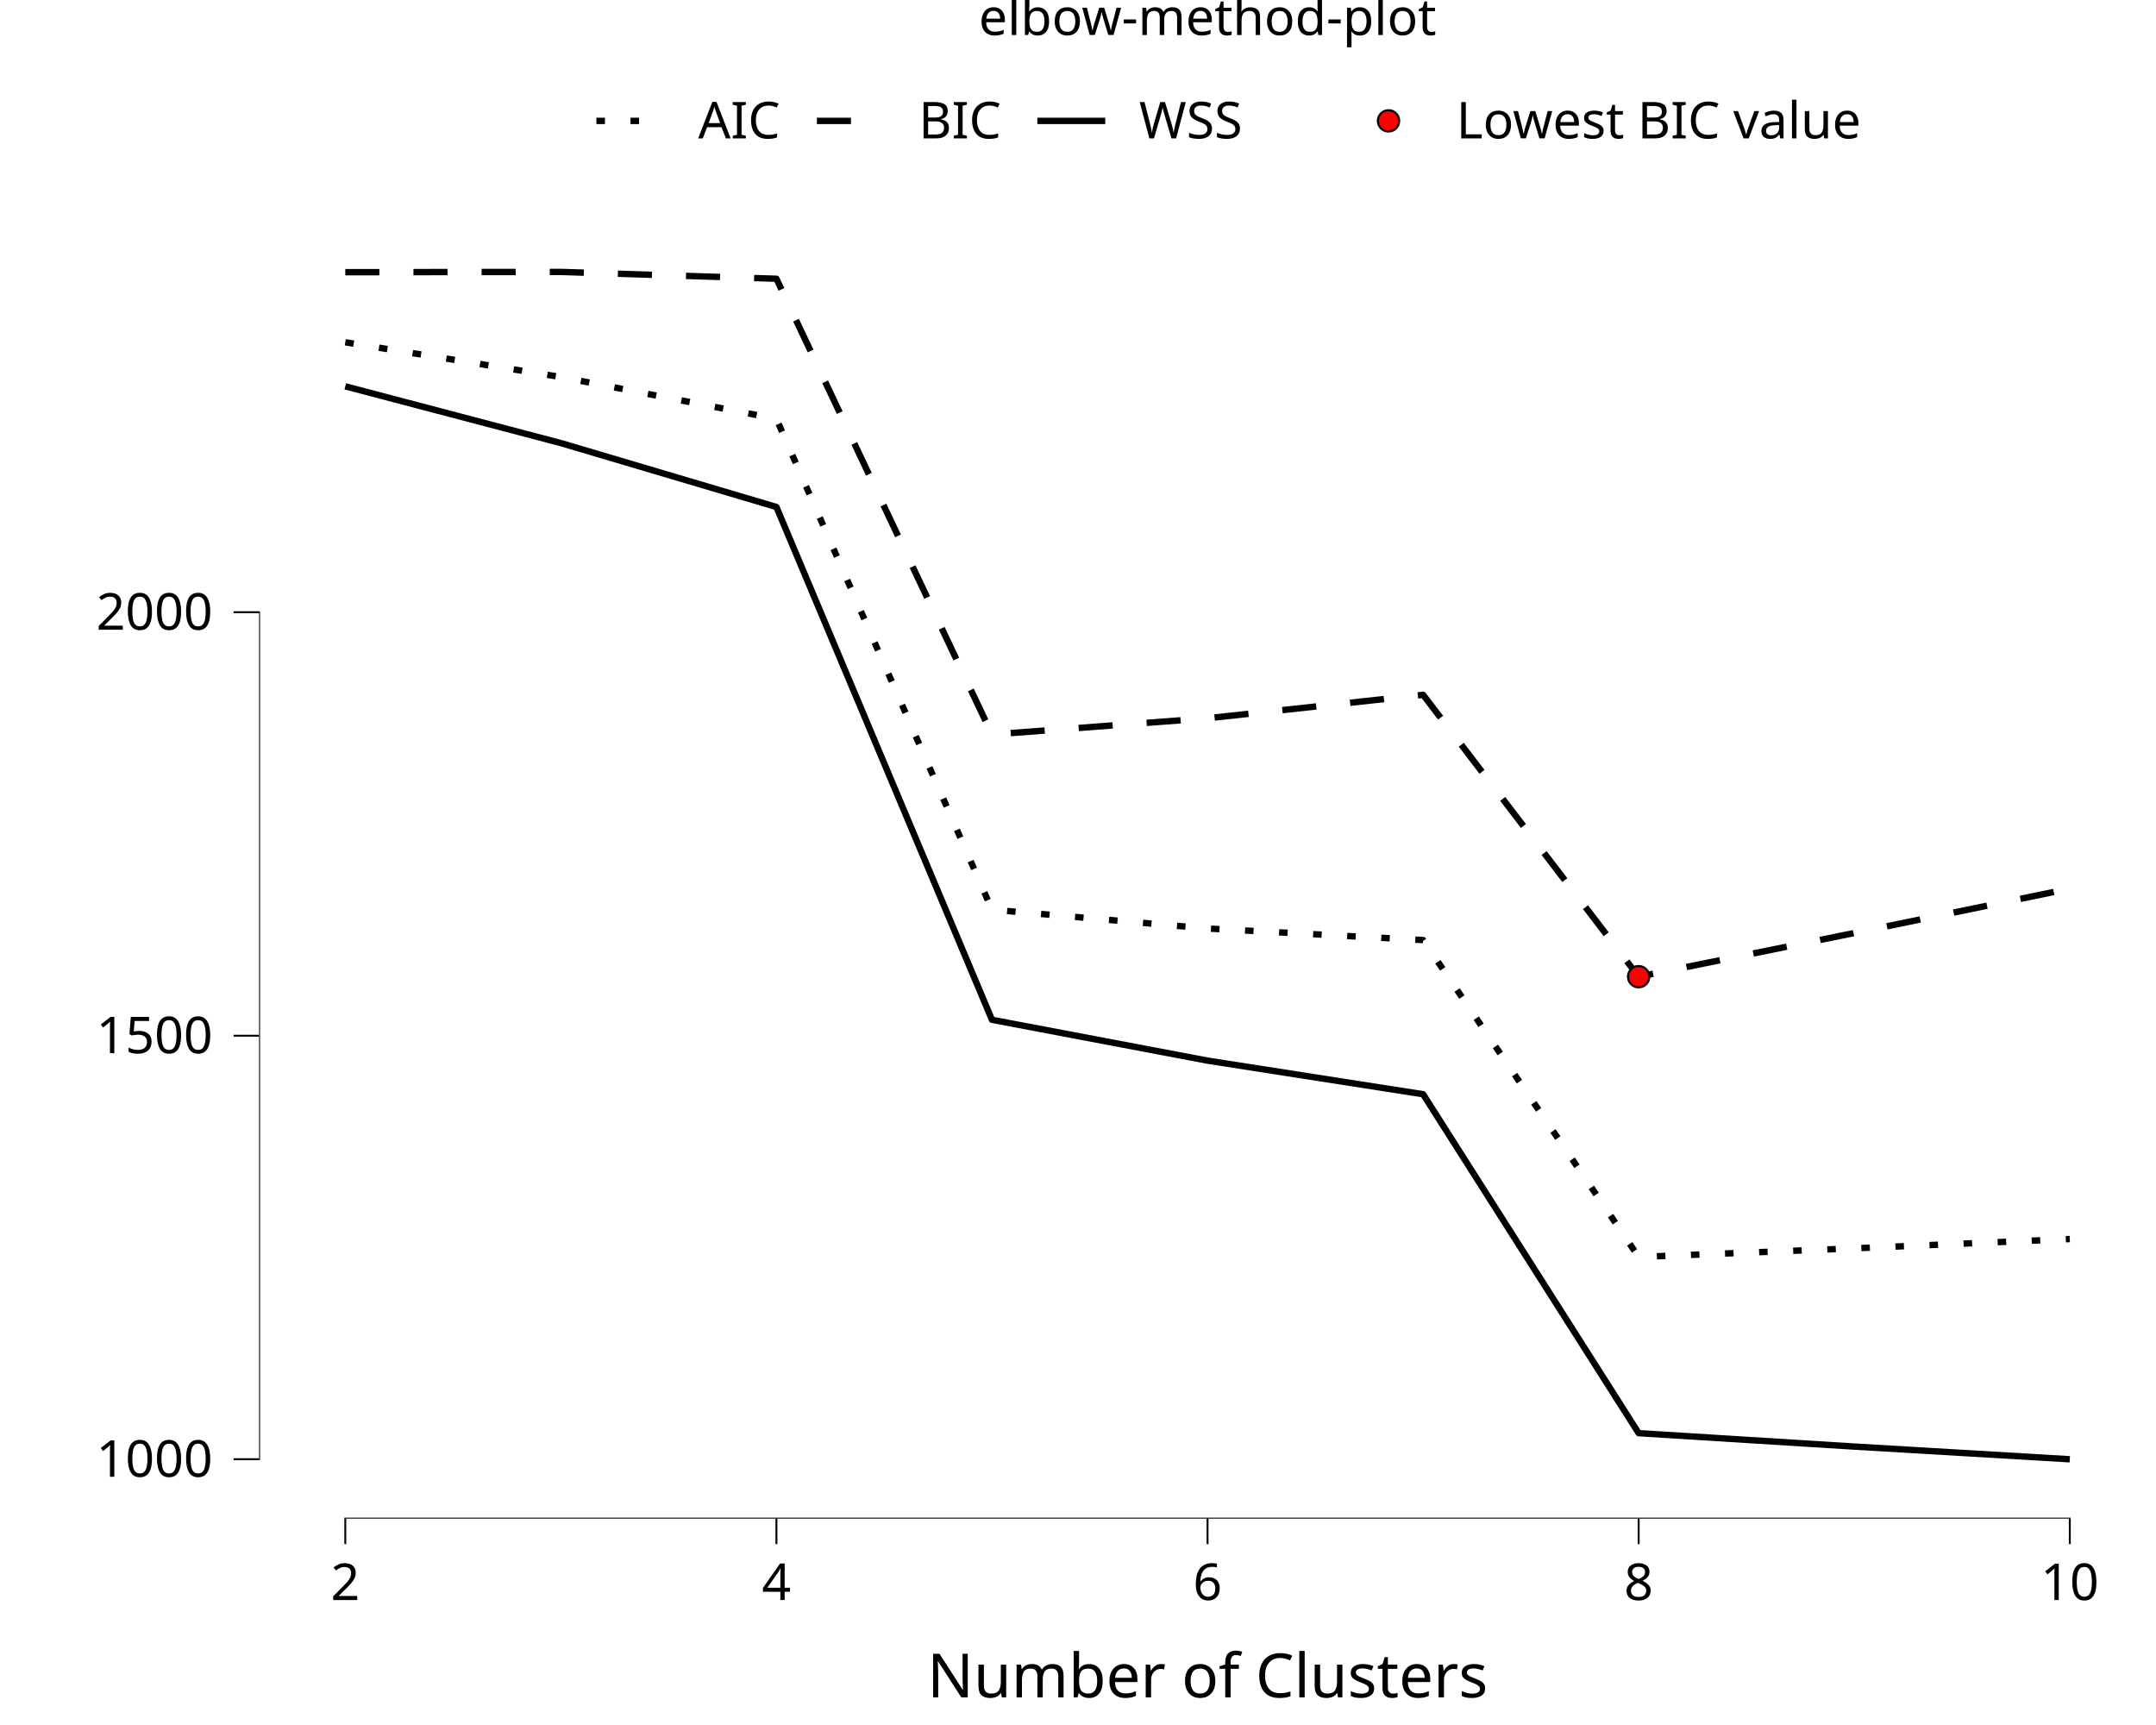
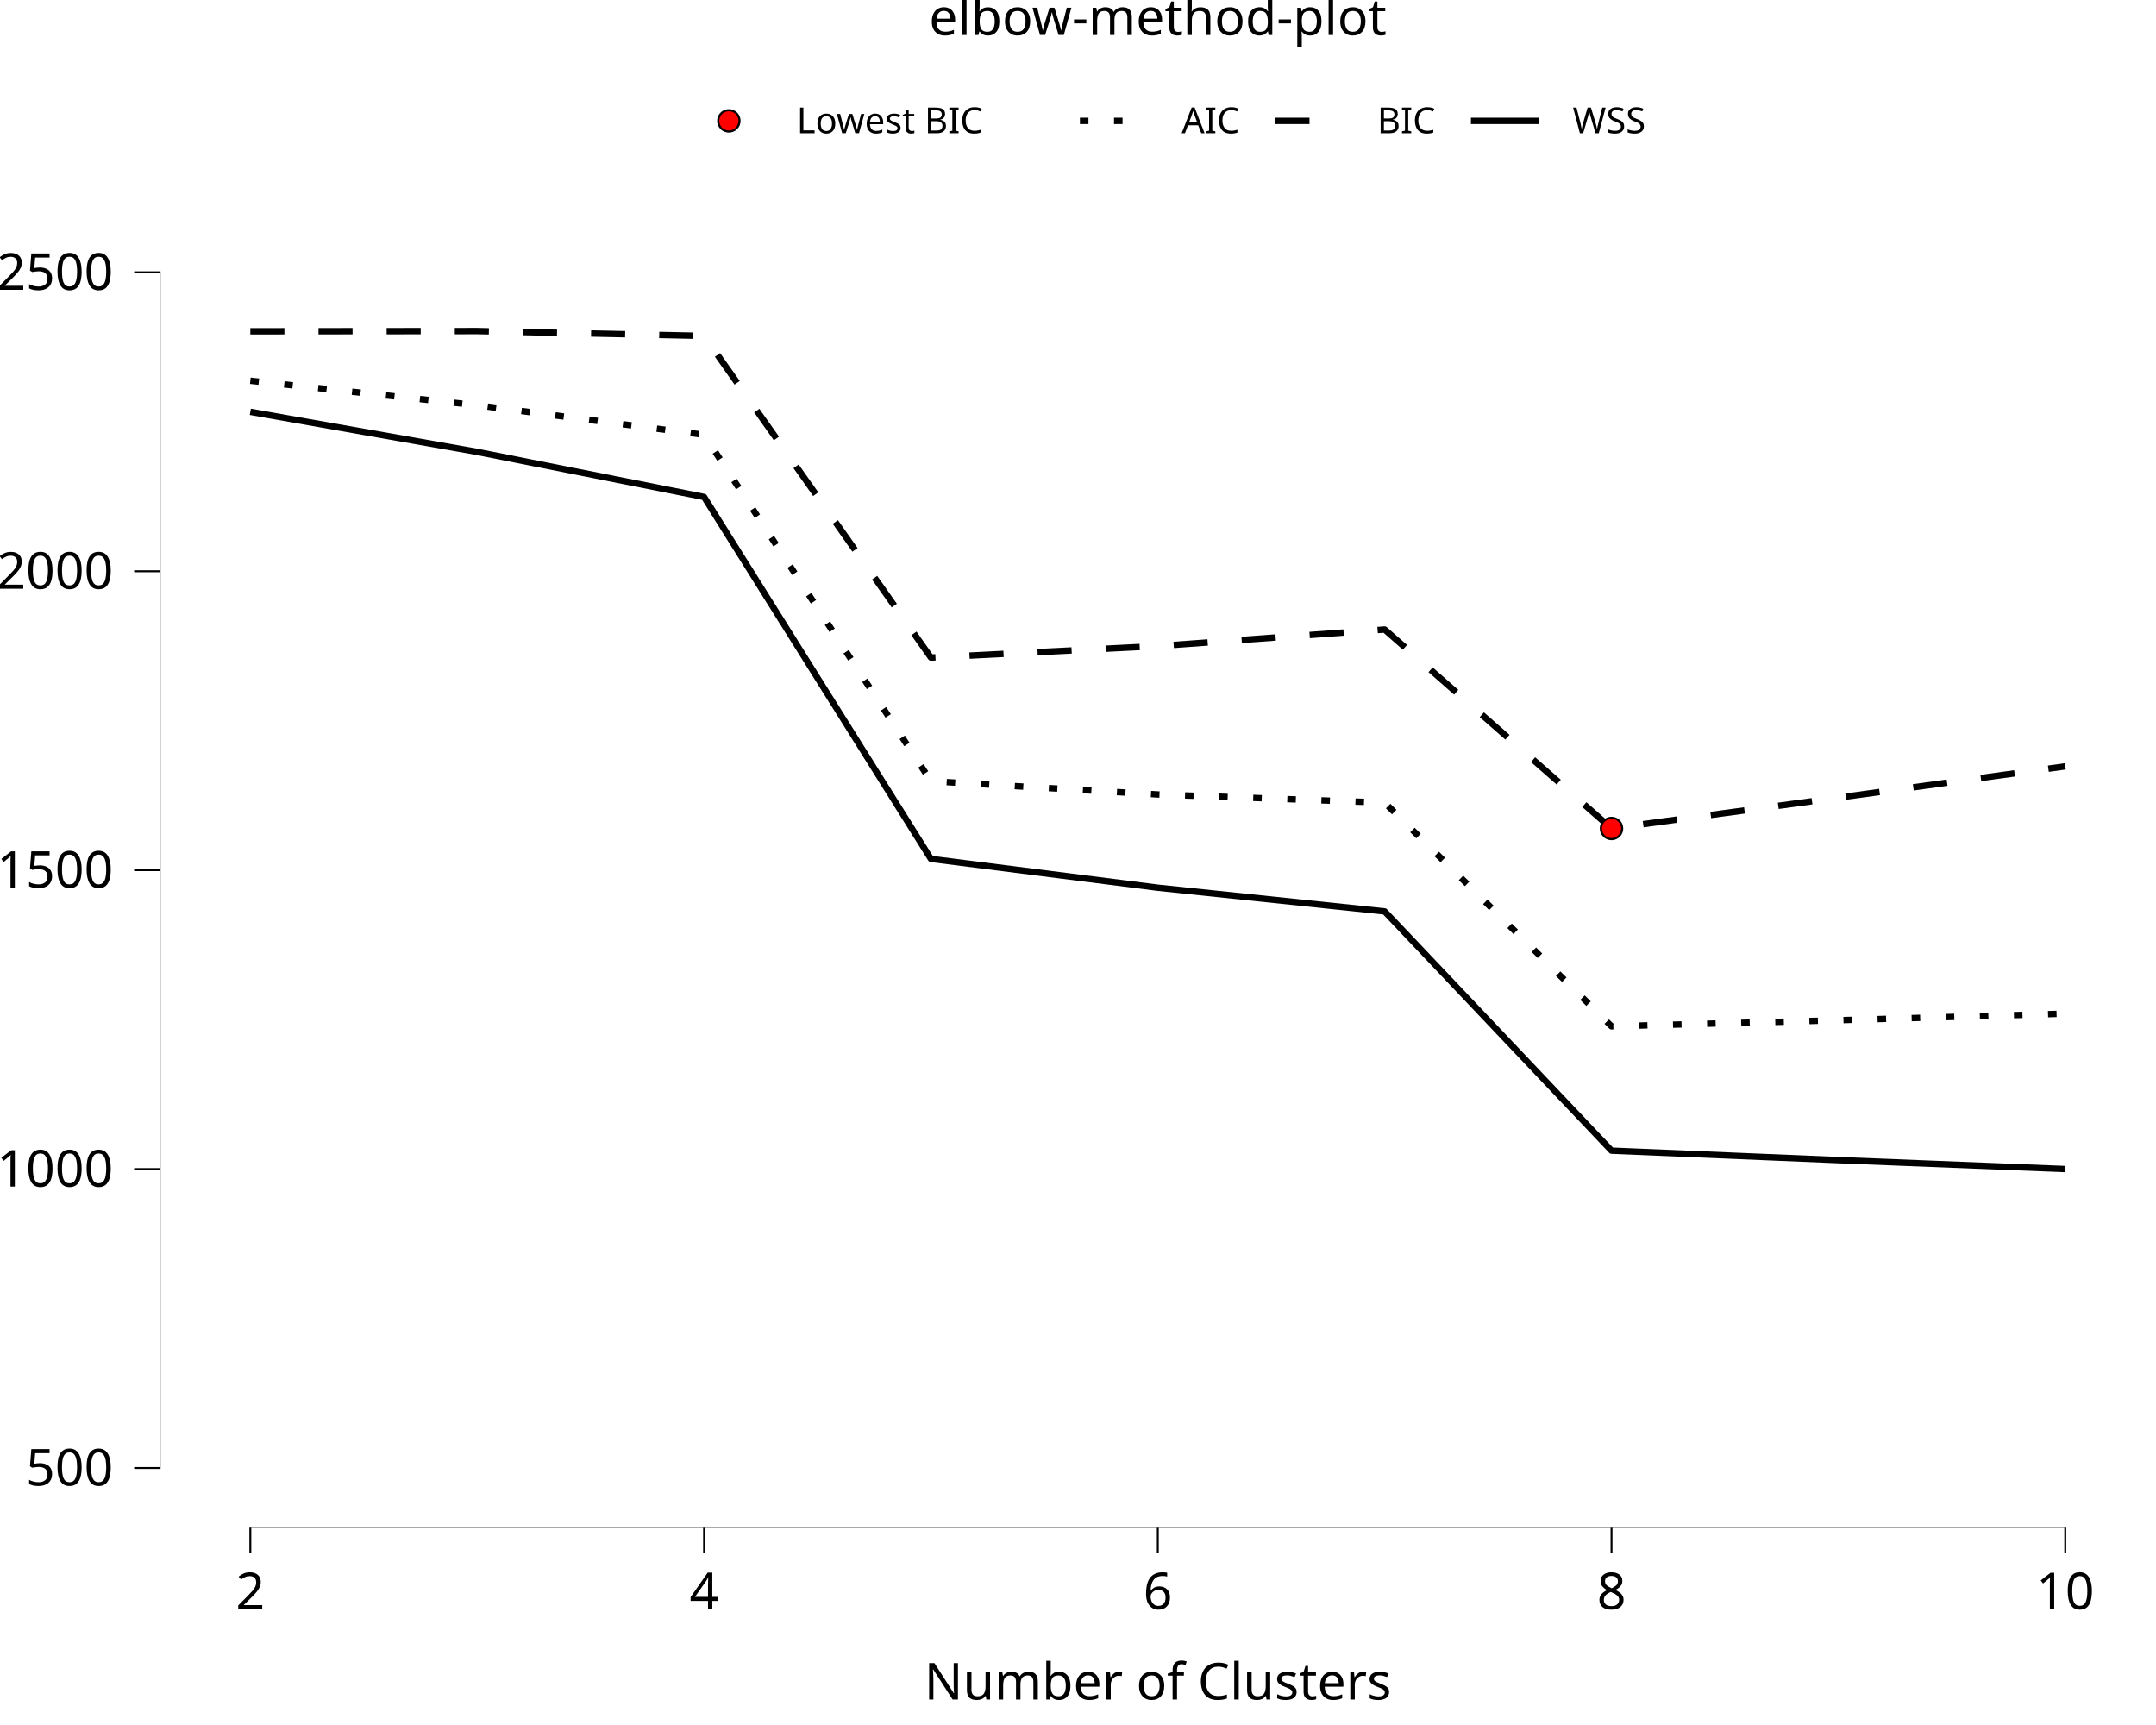
<svg xmlns="http://www.w3.org/2000/svg" class="svglite" data-engine-version="2.0" width="720.00pt" height="576.00pt" viewBox="0 0 720.00 576.00">
  <defs>
    <style type="text/css">
    .svglite line, .svglite polyline, .svglite polygon, .svglite path, .svglite rect, .svglite circle {
      fill: none;
      stroke: #000000;
      stroke-linecap: round;
      stroke-linejoin: round;
      stroke-miterlimit: 10.00;
    }
  </style>
  </defs>
  <rect width="100%" height="100%" style="stroke: none; fill: #FFFFFF;" />
  <defs>
    <clipPath id="cpMC4wMHw3MjAuMDB8MC4wMHw1NzYuMDA=">
      <rect x="0.00" y="0.00" width="720.00" height="576.00" />
    </clipPath>
  </defs>
  <g clip-path="url(#cpMC4wMHw3MjAuMDB8MC4wMHw1NzYuMDA=)">
    <rect x="0.00" y="0.00" width="720.00" height="576.00" style="stroke-width: 10.67; stroke: none;" />
  </g>
  <defs>
-     <clipPath id="cpODYuNTJ8NzIwLjAwfDcwLjk3fDUwNy4wOQ==">
-       <rect x="86.52" y="70.97" width="633.48" height="436.12" />
+     <clipPath id="cpNTMuMzB8NzIwLjAwfDcwLjk3fDUxMC4xNA==">
+       <rect x="53.30" y="70.97" width="666.70" height="439.17" />
    </clipPath>
  </defs>
-   <g clip-path="url(#cpODYuNTJ8NzIwLjAwfDcwLjk3fDUwNy4wOQ==)">
-     <rect x="86.52" y="70.97" width="633.48" height="436.12" style="stroke-width: 10.67; stroke: none;" />
-     <polyline points="115.31,114.29 187.30,125.89 259.29,139.87 331.27,303.75 403.26,310.04 475.25,313.90 547.23,419.72 619.22,416.84 691.21,413.73 " style="stroke-width: 2.13; stroke-dasharray: 2.85,8.54; stroke-linecap: butt;" />
-     <polyline points="115.31,90.89 187.30,90.80 259.29,93.08 331.27,245.26 403.26,239.84 475.25,232.01 547.23,326.13 619.22,311.55 691.21,296.74 " style="stroke-width: 2.13; stroke-dasharray: 11.38,11.38; stroke-linecap: butt;" />
-     <polyline points="115.31,129.00 187.30,147.95 259.29,169.29 331.27,340.52 403.26,354.16 475.25,365.38 547.23,478.55 619.22,483.03 691.21,487.27 " style="stroke-width: 2.13; stroke-linecap: butt;" />
-     <circle cx="547.23" cy="326.13" r="3.56" style="stroke-width: 0.71; fill: #FF0000;" />
-     <line x1="114.99" y1="507.09" x2="691.52" y2="507.09" style="stroke-width: 0.64; stroke-linecap: butt;" />
-     <line x1="86.52" y1="487.58" x2="86.52" y2="204.11" style="stroke-width: 0.64; stroke-linecap: butt;" />
-     <rect x="86.52" y="70.97" width="633.48" height="436.12" style="stroke-width: 0.00; stroke: none;" />
+   <g clip-path="url(#cpNTMuMzB8NzIwLjAwfDcwLjk3fDUxMC4xNA==)">
+     <rect x="53.30" y="70.97" width="666.70" height="439.17" style="stroke-width: 10.67; stroke: none;" />
+     <polyline points="83.60,127.13 159.37,135.32 235.13,145.19 310.89,260.85 386.65,265.28 462.41,268.01 538.17,342.70 613.93,340.67 689.70,338.47 " style="stroke-width: 2.13; stroke-dasharray: 2.85,8.54; stroke-linecap: butt;" />
+     <polyline points="83.60,110.62 159.37,110.55 235.13,112.16 310.89,219.57 386.65,215.74 462.41,210.21 538.17,276.64 613.93,266.35 689.70,255.90 " style="stroke-width: 2.13; stroke-dasharray: 11.38,11.38; stroke-linecap: butt;" />
+     <polyline points="83.60,137.51 159.37,150.89 235.13,165.95 310.89,286.80 386.65,296.42 462.41,304.34 538.17,384.22 613.93,387.38 689.70,390.37 " style="stroke-width: 2.13; stroke-linecap: butt;" />
+     <line x1="83.29" y1="510.14" x2="690.01" y2="510.14" style="stroke-width: 0.64; stroke-linecap: butt;" />
+     <line x1="53.30" y1="490.50" x2="53.30" y2="90.62" style="stroke-width: 0.64; stroke-linecap: butt;" />
+     <circle cx="538.17" cy="276.64" r="3.56" style="stroke-width: 0.71; fill: #FF0000;" />
+     <rect x="53.30" y="70.97" width="666.70" height="439.17" style="stroke-width: 0.00; stroke: none;" />
  </g>
  <g clip-path="url(#cpMC4wMHw3MjAuMDB8MC4wMHw1NzYuMDA=)">
-     <polyline points="86.52,507.09 86.52,70.97 " style="stroke-width: 0.00; stroke: none; stroke-linecap: butt;" />
-     <text x="71.04" y="493.11" text-anchor="end" style="font-size: 17.00px; font-family: sans;" textLength="37.82px" lengthAdjust="spacingAndGlyphs">1000</text>
-     <text x="71.04" y="351.69" text-anchor="end" style="font-size: 17.00px; font-family: sans;" textLength="37.82px" lengthAdjust="spacingAndGlyphs">1500</text>
-     <text x="71.04" y="210.27" text-anchor="end" style="font-size: 17.00px; font-family: sans;" textLength="37.82px" lengthAdjust="spacingAndGlyphs">2000</text>
-     <polyline points="78.01,487.26 86.52,487.26 " style="stroke-width: 0.64; stroke-linecap: butt;" />
-     <polyline points="78.01,345.84 86.52,345.84 " style="stroke-width: 0.64; stroke-linecap: butt;" />
-     <polyline points="78.01,204.42 86.52,204.42 " style="stroke-width: 0.64; stroke-linecap: butt;" />
-     <polyline points="86.52,507.09 720.00,507.09 " style="stroke-width: 0.00; stroke: none; stroke-linecap: butt;" />
-     <polyline points="115.31,515.60 115.31,507.09 " style="stroke-width: 0.64; stroke-linecap: butt;" />
-     <polyline points="259.29,515.60 259.29,507.09 " style="stroke-width: 0.64; stroke-linecap: butt;" />
-     <polyline points="403.26,515.60 403.26,507.09 " style="stroke-width: 0.64; stroke-linecap: butt;" />
-     <polyline points="547.23,515.60 547.23,507.09 " style="stroke-width: 0.64; stroke-linecap: butt;" />
-     <polyline points="691.21,515.60 691.21,507.09 " style="stroke-width: 0.64; stroke-linecap: butt;" />
-     <text x="115.31" y="534.27" text-anchor="middle" style="font-size: 17.00px; font-family: sans;" textLength="9.46px" lengthAdjust="spacingAndGlyphs">2</text>
-     <text x="259.29" y="534.27" text-anchor="middle" style="font-size: 17.00px; font-family: sans;" textLength="9.46px" lengthAdjust="spacingAndGlyphs">4</text>
-     <text x="403.26" y="534.27" text-anchor="middle" style="font-size: 17.00px; font-family: sans;" textLength="9.46px" lengthAdjust="spacingAndGlyphs">6</text>
-     <text x="547.23" y="534.27" text-anchor="middle" style="font-size: 17.00px; font-family: sans;" textLength="9.46px" lengthAdjust="spacingAndGlyphs">8</text>
-     <text x="691.21" y="534.27" text-anchor="middle" style="font-size: 17.00px; font-family: sans;" textLength="18.91px" lengthAdjust="spacingAndGlyphs">10</text>
-     <text x="403.26" y="566.78" text-anchor="middle" style="font-size: 20.40px; font-family: sans;" textLength="175.75px" lengthAdjust="spacingAndGlyphs">Number of Clusters</text>
-     <rect x="182.39" y="20.71" width="441.74" height="39.31" style="stroke-width: 0.75; stroke: none;" />
-     <rect x="182.39" y="20.71" width="242.23" height="39.31" style="stroke-width: 10.67; stroke: none;" />
-     <rect x="196.33" y="26.19" width="28.35" height="28.35" style="stroke-width: 10.67; stroke: none;" />
-     <line x1="199.17" y1="40.36" x2="221.85" y2="40.36" style="stroke-width: 2.13; stroke-dasharray: 2.85,8.54; stroke-linecap: butt;" />
-     <rect x="269.96" y="26.19" width="28.35" height="28.35" style="stroke-width: 10.67; stroke: none;" />
-     <line x1="272.80" y1="40.36" x2="295.48" y2="40.36" style="stroke-width: 2.13; stroke-dasharray: 11.38,11.38; stroke-linecap: butt;" />
-     <rect x="343.59" y="26.19" width="28.35" height="28.35" style="stroke-width: 10.67; stroke: none;" />
-     <line x1="346.43" y1="40.36" x2="369.10" y2="40.36" style="stroke-width: 2.13; stroke-linecap: butt;" />
-     <text x="233.15" y="46.21" style="font-size: 17.00px; font-family: sans;" textLength="28.35px" lengthAdjust="spacingAndGlyphs">AIC</text>
-     <text x="306.78" y="46.21" style="font-size: 17.00px; font-family: sans;" textLength="28.35px" lengthAdjust="spacingAndGlyphs">BIC</text>
-     <text x="380.41" y="46.21" style="font-size: 17.00px; font-family: sans;" textLength="38.73px" lengthAdjust="spacingAndGlyphs">WSS</text>
-     <rect x="435.57" y="20.71" width="188.56" height="39.31" style="stroke-width: 10.67; stroke: none;" />
-     <rect x="449.52" y="26.19" width="28.35" height="28.35" style="stroke-width: 10.67; stroke: none;" />
-     <circle cx="463.70" cy="40.36" r="3.56" style="stroke-width: 0.71; fill: #FF0000;" />
-     <text x="486.34" y="46.21" style="font-size: 17.00px; font-family: sans;" textLength="132.31px" lengthAdjust="spacingAndGlyphs">Lowest BIC value</text>
-     <text x="403.26" y="11.70" text-anchor="middle" style="font-size: 17.00px; font-family: sans;" textLength="139.86px" lengthAdjust="spacingAndGlyphs">elbow-method-plot</text>
+     <polyline points="53.30,510.14 53.30,70.97 " style="stroke-width: 0.00; stroke: none; stroke-linecap: butt;" />
+     <text x="37.82" y="496.03" text-anchor="end" style="font-size: 17.00px; font-family: sans;" textLength="28.37px" lengthAdjust="spacingAndGlyphs">500</text>
+     <text x="37.82" y="396.22" text-anchor="end" style="font-size: 17.00px; font-family: sans;" textLength="37.82px" lengthAdjust="spacingAndGlyphs">1000</text>
+     <text x="37.82" y="296.41" text-anchor="end" style="font-size: 17.00px; font-family: sans;" textLength="37.82px" lengthAdjust="spacingAndGlyphs">1500</text>
+     <text x="37.82" y="196.59" text-anchor="end" style="font-size: 17.00px; font-family: sans;" textLength="37.82px" lengthAdjust="spacingAndGlyphs">2000</text>
+     <text x="37.82" y="96.78" text-anchor="end" style="font-size: 17.00px; font-family: sans;" textLength="37.82px" lengthAdjust="spacingAndGlyphs">2500</text>
+     <polyline points="44.80,490.18 53.30,490.18 " style="stroke-width: 0.64; stroke-linecap: butt;" />
+     <polyline points="44.80,390.37 53.30,390.37 " style="stroke-width: 0.64; stroke-linecap: butt;" />
+     <polyline points="44.80,290.56 53.30,290.56 " style="stroke-width: 0.64; stroke-linecap: butt;" />
+     <polyline points="44.80,190.75 53.30,190.75 " style="stroke-width: 0.64; stroke-linecap: butt;" />
+     <polyline points="44.80,90.93 53.30,90.93 " style="stroke-width: 0.64; stroke-linecap: butt;" />
+     <polyline points="53.30,510.14 720.00,510.14 " style="stroke-width: 0.00; stroke: none; stroke-linecap: butt;" />
+     <polyline points="83.60,518.64 83.60,510.14 " style="stroke-width: 0.64; stroke-linecap: butt;" />
+     <polyline points="235.13,518.64 235.13,510.14 " style="stroke-width: 0.64; stroke-linecap: butt;" />
+     <polyline points="386.65,518.64 386.65,510.14 " style="stroke-width: 0.64; stroke-linecap: butt;" />
+     <polyline points="538.17,518.64 538.17,510.14 " style="stroke-width: 0.64; stroke-linecap: butt;" />
+     <polyline points="689.70,518.64 689.70,510.14 " style="stroke-width: 0.64; stroke-linecap: butt;" />
+     <text x="83.60" y="537.32" text-anchor="middle" style="font-size: 17.00px; font-family: sans;" textLength="9.46px" lengthAdjust="spacingAndGlyphs">2</text>
+     <text x="235.13" y="537.32" text-anchor="middle" style="font-size: 17.00px; font-family: sans;" textLength="9.46px" lengthAdjust="spacingAndGlyphs">4</text>
+     <text x="386.65" y="537.32" text-anchor="middle" style="font-size: 17.00px; font-family: sans;" textLength="9.46px" lengthAdjust="spacingAndGlyphs">6</text>
+     <text x="538.17" y="537.32" text-anchor="middle" style="font-size: 17.00px; font-family: sans;" textLength="9.46px" lengthAdjust="spacingAndGlyphs">8</text>
+     <text x="689.70" y="537.32" text-anchor="middle" style="font-size: 17.00px; font-family: sans;" textLength="18.91px" lengthAdjust="spacingAndGlyphs">10</text>
+     <text x="386.65" y="567.49" text-anchor="middle" style="font-size: 17.00px; font-family: sans;" textLength="146.46px" lengthAdjust="spacingAndGlyphs">Number of Clusters</text>
+     <rect x="215.28" y="20.71" width="342.74" height="39.31" style="stroke-width: 0.75; stroke: none;" />
+     <rect x="215.28" y="20.71" width="117.61" height="39.31" style="stroke-width: 10.67; stroke: none;" />
+     <rect x="229.23" y="26.19" width="28.35" height="28.35" style="stroke-width: 10.67; stroke: none;" />
+     <circle cx="243.40" cy="40.36" r="3.56" style="stroke-width: 0.71; fill: #FF0000;" />
+     <text x="266.04" y="44.49" style="font-size: 12.00px; font-family: sans;" textLength="61.37px" lengthAdjust="spacingAndGlyphs">Lowest BIC</text>
+     <rect x="343.85" y="20.71" width="214.16" height="39.31" style="stroke-width: 10.67; stroke: none;" />
+     <rect x="357.80" y="26.19" width="28.35" height="28.35" style="stroke-width: 10.67; stroke: none;" />
+     <line x1="360.64" y1="40.36" x2="383.31" y2="40.36" style="stroke-width: 2.13; stroke-dasharray: 2.85,8.54; stroke-linecap: butt;" />
+     <rect x="423.09" y="26.19" width="28.35" height="28.35" style="stroke-width: 10.67; stroke: none;" />
+     <line x1="425.93" y1="40.36" x2="448.61" y2="40.36" style="stroke-width: 2.13; stroke-dasharray: 11.38,11.38; stroke-linecap: butt;" />
+     <rect x="488.39" y="26.19" width="28.35" height="28.35" style="stroke-width: 10.67; stroke: none;" />
+     <line x1="491.22" y1="40.36" x2="513.90" y2="40.36" style="stroke-width: 2.13; stroke-linecap: butt;" />
+     <text x="394.62" y="44.49" style="font-size: 12.00px; font-family: sans;" textLength="20.01px" lengthAdjust="spacingAndGlyphs">AIC</text>
+     <text x="459.91" y="44.49" style="font-size: 12.00px; font-family: sans;" textLength="20.01px" lengthAdjust="spacingAndGlyphs">BIC</text>
+     <text x="525.20" y="44.49" style="font-size: 12.00px; font-family: sans;" textLength="27.34px" lengthAdjust="spacingAndGlyphs">WSS</text>
+     <text x="386.65" y="11.70" text-anchor="middle" style="font-size: 17.00px; font-family: sans;" textLength="139.86px" lengthAdjust="spacingAndGlyphs">elbow-method-plot</text>
  </g>
</svg>
